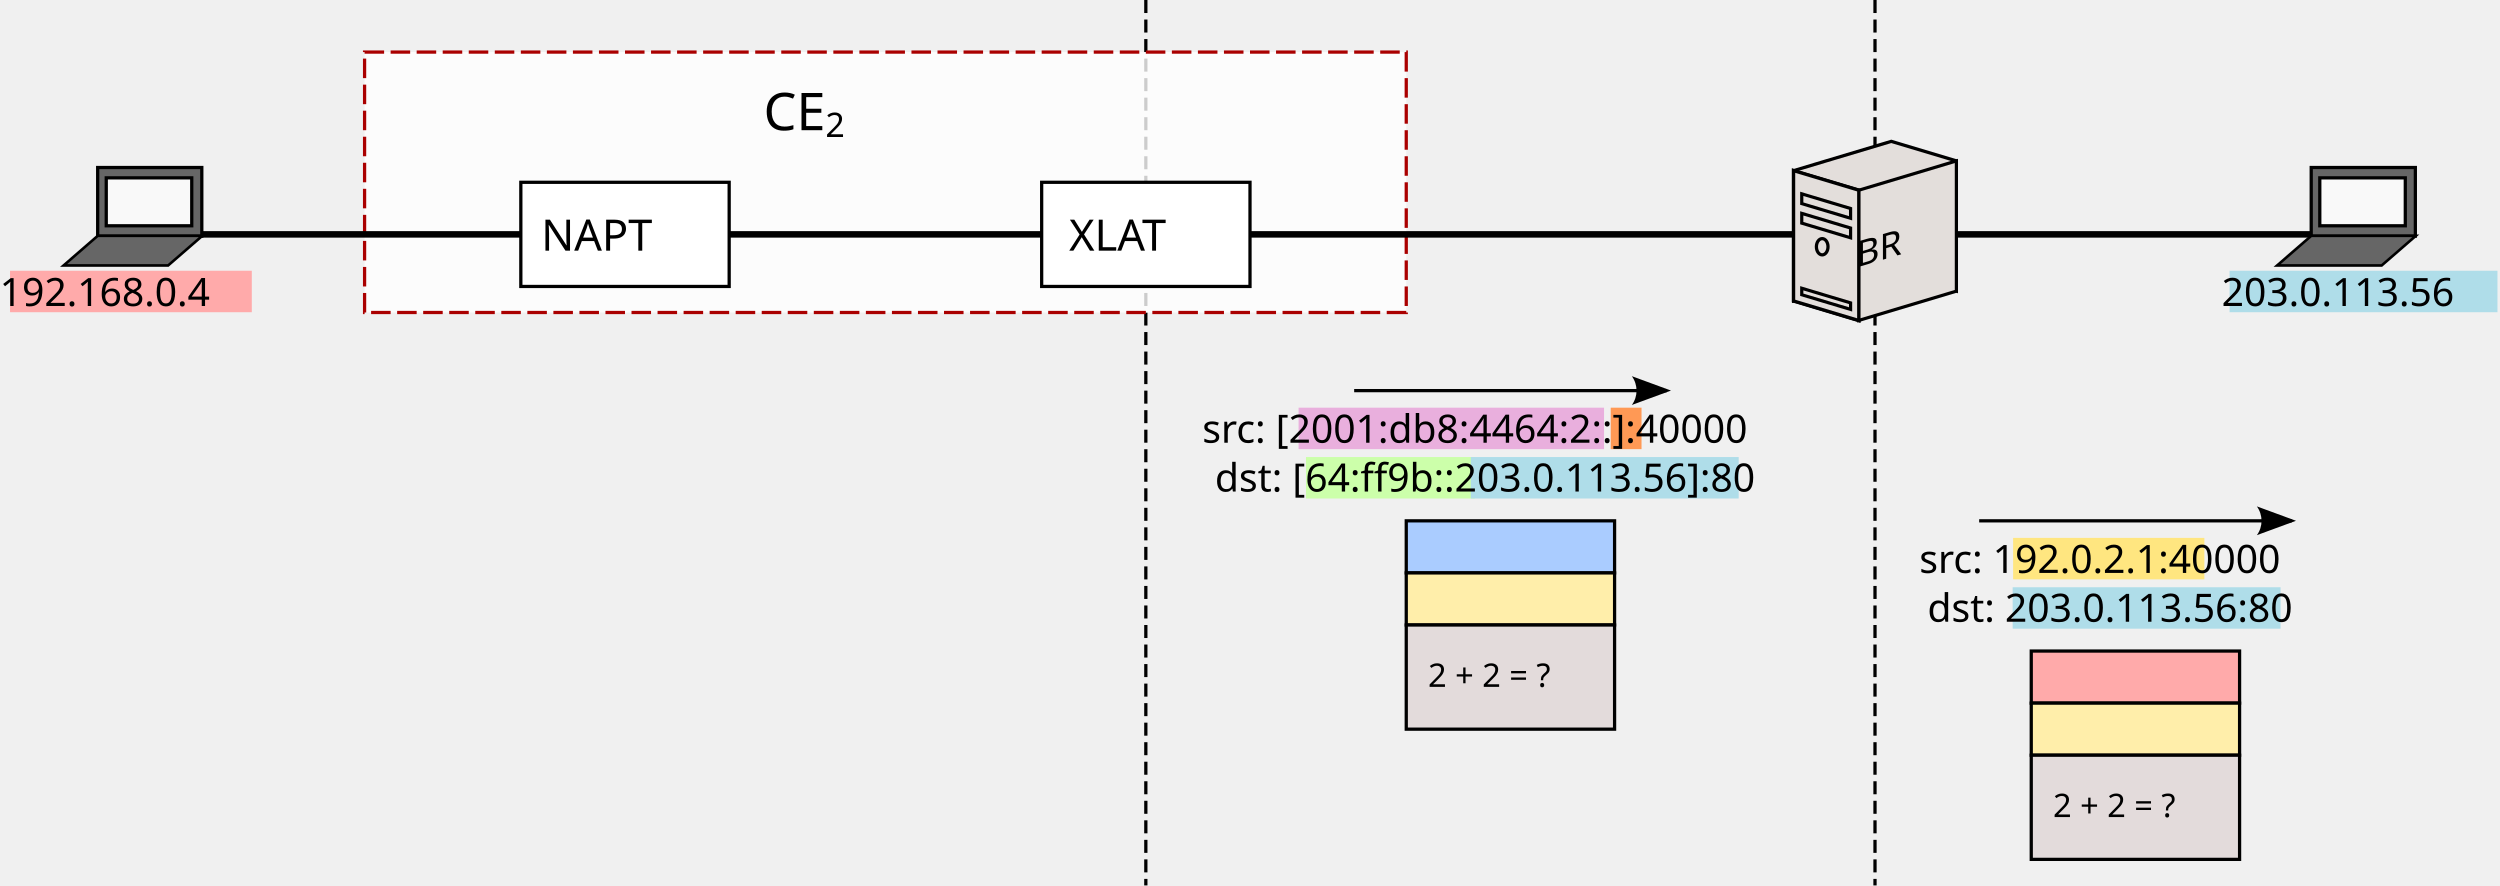
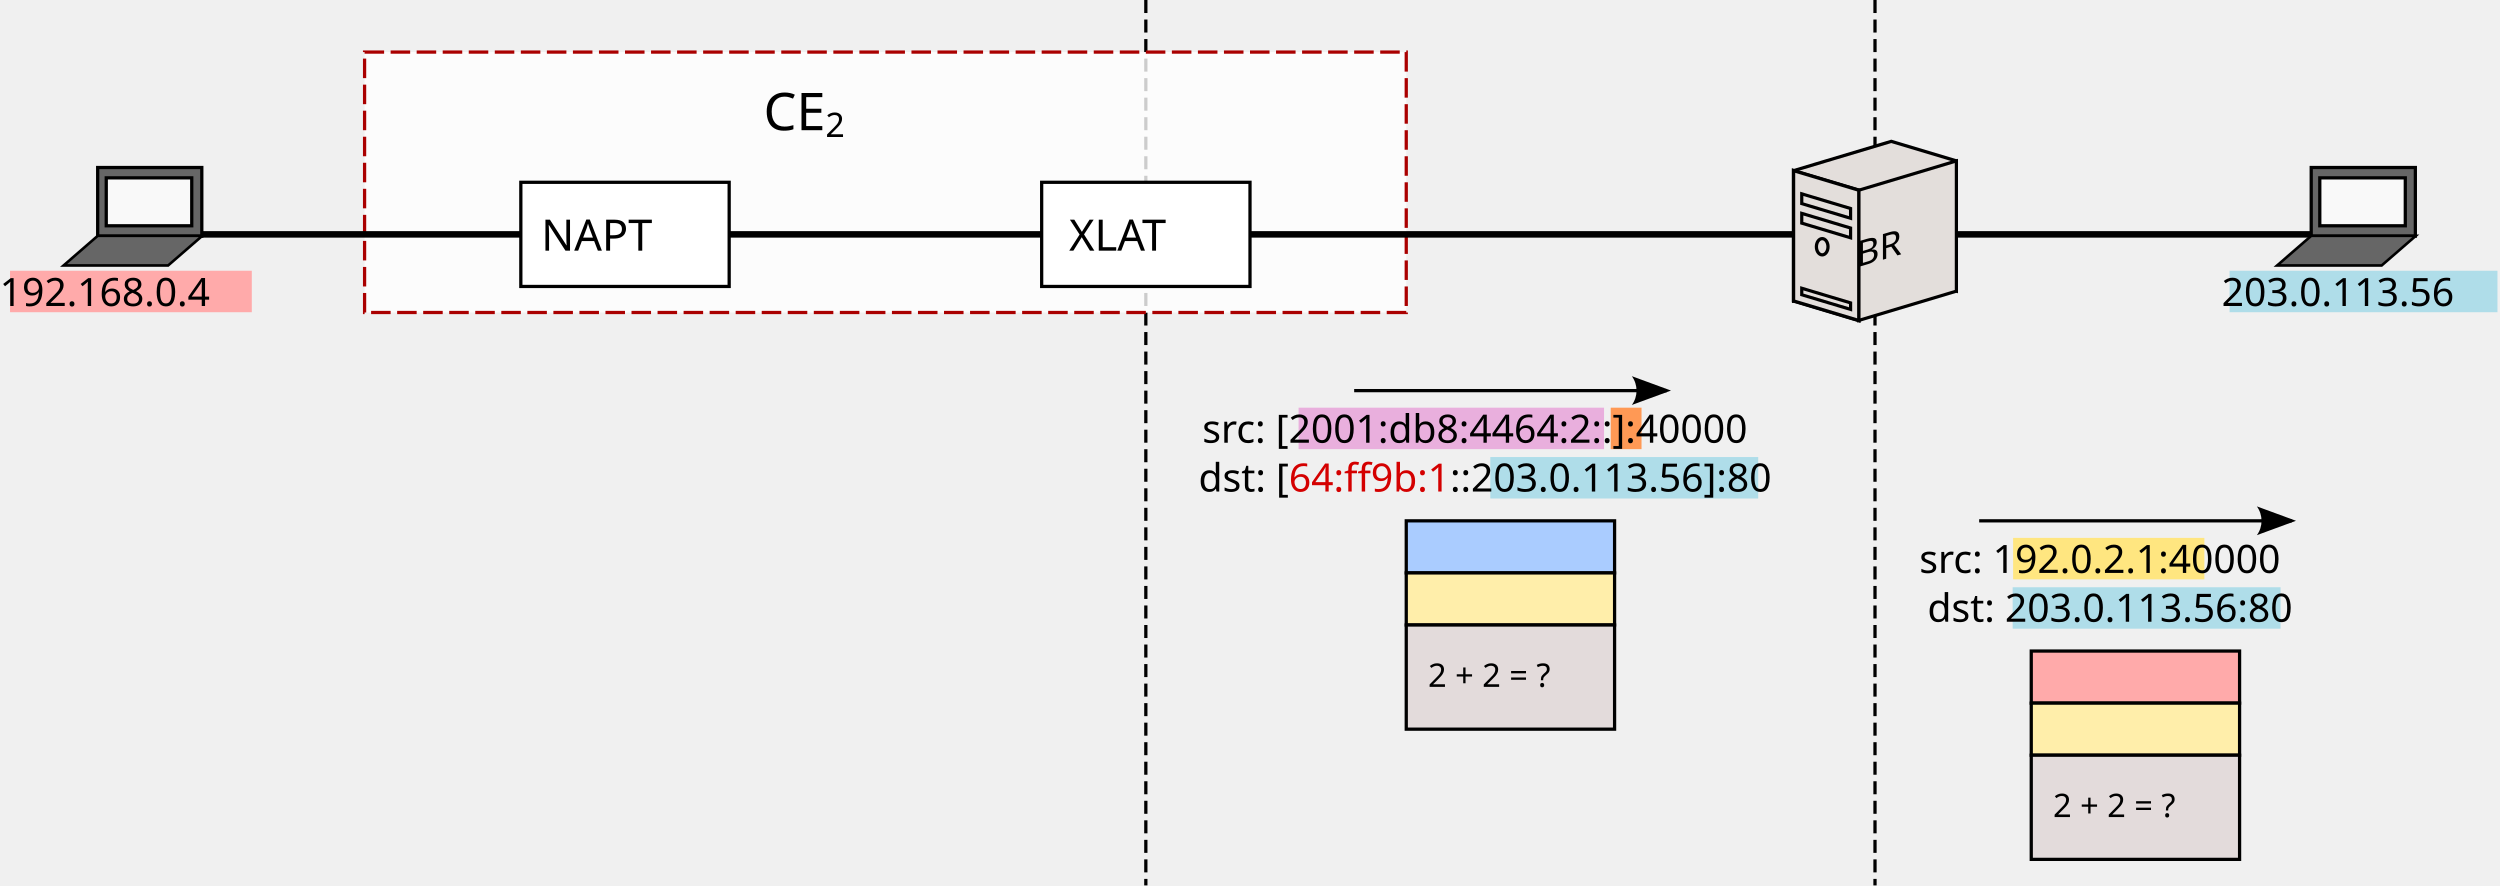
<svg xmlns="http://www.w3.org/2000/svg" xmlns:xlink="http://www.w3.org/1999/xlink" width="768" height="272" id="svg2" version="1.1">
  <defs id="defs4">
    <marker orient="auto" refY="0" refX="0" id="Arrow2Lend" style="overflow:visible">
      <path id="path4784" style="fill-rule:evenodd;stroke-width:0.625;stroke-linejoin:round" d="M 8.719,4.034 -2.207,0.016 8.719,-4.002 c -1.745,2.372 -1.735,5.617 -6e-7,8.035 z" transform="matrix(-1.1,0,0,-1.1,-1.1,0)" />
    </marker>
  </defs>
  <g id="layer1" transform="translate(0,-860.3622)" style="display:inline">
    <rect style="display:inline;fill:#ffaaaa;stroke:none;stroke-dasharray:4, 2" id="rect905" width="74.271" height="12.738" x="3.08" y="943.534" />
    <rect style="display:inline;fill:#afdde9;stroke:none;stroke-dasharray:4, 2" id="rect1010" width="82.298" height="12.738" x="684.923" y="943.534" />
    <path style="fill:none;stroke:#000000;stroke-width:1;stroke-linecap:butt;stroke-linejoin:miter;stroke-miterlimit:4;stroke-dasharray:4, 2;stroke-dashoffset:0;stroke-opacity:1" d="M 576,860.362 V 1132.362" id="path1014" />
    <path style="fill:none;stroke:#000000;stroke-width:1;stroke-linecap:butt;stroke-linejoin:miter;stroke-miterlimit:4;stroke-dasharray:4, 2;stroke-dashoffset:0;stroke-opacity:1" d="M 352,860.362 V 1132.362" id="path3076" />
    <rect style="fill:#ffffff;fill-opacity:0.8;stroke:#aa0000;stroke-width:1;stroke-miterlimit:4;stroke-dasharray:6, 2;stroke-dashoffset:0" id="rect1047" width="320" height="80" x="112" y="876.362" />
    <path style="fill:none;stroke:#000000;stroke-width:2;stroke-linecap:butt;stroke-linejoin:miter;stroke-miterlimit:4;stroke-dasharray:none;stroke-opacity:1" d="M 48,932.362 H 720" id="path3823" />
    <g id="g3141" style="display:inline" transform="matrix(0.7270794,0,0,0.7270794,10.00957,120.8574)">
      <rect style="fill:#666666;stroke:#000000;stroke-width:1.375;stroke-miterlimit:4;stroke-dasharray:none" id="rect3143" width="44" height="29" x="27.5" y="163.5" transform="translate(0,924.3622)" />
      <rect style="fill:#666666;stroke:#000000;stroke-width:1.699;stroke-miterlimit:4;stroke-dasharray:none" id="rect3145" width="44.176" height="19.089" x="1313.716" y="1703.361" transform="matrix(1,0,-0.7551013,0.6556081,0,0)" />
      <rect transform="translate(0,924.3622)" style="fill:#f9f9f9;stroke:#000000;stroke-width:1.375;stroke-miterlimit:4;stroke-dasharray:none" id="rect3147" width="36.125" height="20.25" x="31.125" y="167.875" />
    </g>
    <use x="0" y="0" xlink:href="#g3141" id="use3051" transform="translate(680)" width="512" height="256" />
    <flowRoot xml:space="preserve" id="flowRoot3068" style="font-style:normal;font-weight:normal;line-height:0.01%;font-family:sans-serif;letter-spacing:0px;word-spacing:0px;fill:#000000;fill-opacity:1;stroke:none" transform="translate(0,796.3622)">
      <flowRegion id="flowRegion3070" style="font-family:sans-serif">
        <rect id="rect3072" width="198.741" height="116.942" x="13.33" y="-59.077" />
      </flowRegion>
      <flowPara id="flowPara3074" style="font-size:12px;line-height:1.25;font-family:sans-serif"> </flowPara>
    </flowRoot>
    <g id="g942" transform="translate(246.4277,-14.98989)">
      <path style="display:inline;fill:#e3dedb;stroke:#000000;stroke-width:1;stroke-miterlimit:4;stroke-dasharray:none;stroke-dashoffset:0;stroke-opacity:1" d="m 334.572,918.777 -30,9 v 40 l 30,-9 20,6 v -40 z" id="path3046" />
      <rect style="display:inline;fill:#ffe680;stroke:#000000;stroke-width:1.17;stroke-miterlimit:4;stroke-dasharray:none;stroke-dashoffset:0;stroke-opacity:1" id="rect3048" width="20.881" height="40" x="317.983" y="836.418" transform="matrix(0.9578263,0.2873479,0,1,0,0)" />
      <rect transform="matrix(0.9578263,-0.2873479,0,1,0,0)" y="1031.162" x="338.863" height="40" width="31.321" id="rect3050" style="display:inline;fill:#e3dedb;stroke:#000000;stroke-width:1.022;stroke-miterlimit:4;stroke-dasharray:none;stroke-dashoffset:0;stroke-opacity:1" />
      <rect transform="matrix(0.9578263,0.2873479,0,1,0,0)" y="836.418" x="317.983" height="40" width="20.881" id="rect3052" style="display:inline;fill:#e3dedb;stroke:#000000;stroke-width:1.022;stroke-miterlimit:4;stroke-dasharray:none;stroke-dashoffset:0;stroke-opacity:1" />
      <rect style="display:inline;fill:none;stroke:#000000;stroke-width:1.022;stroke-miterlimit:4;stroke-dasharray:none;stroke-dashoffset:0;stroke-opacity:1" id="rect3054" width="15.66" height="3" x="320.593" y="842.78" transform="matrix(0.9578263,0.2873479,0,1,0,0)" />
      <rect transform="matrix(0.9578263,0.2873479,0,1,0,0)" y="848.78" x="320.593" height="3" width="15.66" id="rect3056" style="display:inline;fill:none;stroke:#000000;stroke-width:1.022;stroke-miterlimit:4;stroke-dasharray:none;stroke-dashoffset:0;stroke-opacity:1" />
      <rect style="display:inline;fill:none;stroke:#000000;stroke-width:1.022;stroke-miterlimit:4;stroke-dasharray:none;stroke-dashoffset:0;stroke-opacity:1" id="rect3058" width="15.66" height="2" x="320.593" y="871.78" transform="matrix(0.9578263,0.2873479,0,1,0,0)" />
      <ellipse style="fill:none;stroke:#000000;stroke-width:1;stroke-miterlimit:4;stroke-dasharray:none;stroke-dashoffset:0;stroke-opacity:1" id="path3060" cx="313.355" cy="951.152" rx="1.783" ry="2.5" />
    </g>
    <text id="text3039-9" y="1111.224" x="585.024" style="font-style:normal;font-weight:normal;line-height:0%;font-family:sans-serif;text-align:center;letter-spacing:0px;word-spacing:0px;text-anchor:middle;display:inline;fill:#000000;fill-opacity:1;stroke:none" xml:space="preserve" transform="skewY(-16.47662)">
      <tspan y="1111.224" x="585.024" id="tspan3041-0" style="font-size:11px;line-height:1.25;font-family:sans-serif;text-align:center;text-anchor:middle">BR</tspan>
    </text>
    <rect style="fill:#ffffff;fill-opacity:1;stroke:#000000;stroke-width:1;stroke-miterlimit:4;stroke-dasharray:none" id="rect983" width="64" height="32" x="160" y="916.362" />
    <text xml:space="preserve" style="font-size:13.333px;line-height:1.25;font-family:sans-serif;text-align:center;text-anchor:middle" x="192" y="937.362" id="text991">
      <tspan id="tspan989" x="192" y="937.362">NAPT</tspan>
    </text>
    <rect style="fill:#ffffff;fill-opacity:1;stroke:#000000;stroke-width:1;stroke-miterlimit:4;stroke-dasharray:none" id="rect993" width="64" height="32" x="320" y="916.362" />
    <text xml:space="preserve" style="font-size:13.333px;line-height:1.25;font-family:sans-serif;text-align:center;text-anchor:middle" x="352" y="937.362" id="text997">
      <tspan id="tspan995" x="352" y="937.362">XLAT</tspan>
    </text>
    <text xml:space="preserve" style="font-size:16px;line-height:1.25;font-family:sans-serif;text-align:center;text-anchor:middle" x="272" y="900.362" id="text1051">
      <tspan id="tspan1049" x="272" y="900.362">CE<tspan style="font-size:65%;baseline-shift:sub" id="tspan888">2</tspan>
      </tspan>
    </text>
    <text xml:space="preserve" style="font-style:normal;font-weight:normal;line-height:0%;font-family:sans-serif;text-align:center;letter-spacing:0px;word-spacing:0px;text-anchor:middle;display:inline;fill:#000000;fill-opacity:1;stroke:none" x="40" y="954.362" id="text4233-3">
      <tspan x="40" y="954.362" id="tspan3075-7" style="font-size:12px;line-height:1.25;font-family:sans-serif">192.168.0.4</tspan>
    </text>
    <text xml:space="preserve" style="font-style:normal;font-weight:normal;line-height:0%;font-family:sans-serif;text-align:center;letter-spacing:0px;word-spacing:0px;text-anchor:middle;display:inline;fill:#000000;fill-opacity:1;stroke:none" x="726" y="954.362" id="text4233-3-5">
      <tspan x="726" y="954.362" id="tspan3075-7-3" style="font-size:12px;line-height:1.25;font-family:sans-serif">203.0.113.56</tspan>
    </text>
  </g>
  <g id="layer4" style="display:inline">
-     <rect style="display:inline;fill:#ccffaa;stroke:none;stroke-dasharray:4, 2" id="use1035" width="51.865" height="12.738" x="401.199" y="140.399" />
-     <use x="0" y="0" xlink:href="#rect1010" id="use1027" transform="translate(-233.0978,-803.1353)" width="100%" height="100%" style="display:inline" />
+     <use x="0" y="0" xlink:href="#rect1010" id="use1027" transform="translate(-227.0978,-803.1353)" width="100%" height="100%" style="display:inline" />
    <rect style="display:inline;fill:#e9afdd;stroke:none;stroke-dasharray:4, 2" id="rect1039" width="93.838" height="12.738" x="398.927" y="125.238" />
    <rect style="display:inline;fill:#ff9955;stroke:none;stroke-dasharray:4, 2" id="rect1041" width="9.468" height="12.738" x="494.81" y="125.238" />
    <text xml:space="preserve" style="font-style:normal;font-weight:normal;line-height:0%;font-family:sans-serif;text-align:center;letter-spacing:0px;word-spacing:0px;text-anchor:middle;display:inline;fill:#000000;fill-opacity:1;stroke:none" x="464" y="136" id="text985">
      <tspan x="464" y="136" id="tspan981" style="font-size:12px;line-height:1.25;font-family:sans-serif">src: [2001:db8:4464:2::]:40000</tspan>
-       <tspan x="464" y="151" id="tspan983" style="font-size:12px;line-height:1.25;font-family:sans-serif">dst: [64:ff9b::203.0.113.56]:80</tspan>
+       <tspan x="464" y="151" id="tspan983" style="font-size:12px;line-height:1.25;font-family:sans-serif">dst: [<tspan style="fill:#d40000;fill-opacity:1" id="tspan907">64:ff9b:1</tspan>::203.0.113.56]:80</tspan>
    </text>
    <path style="display:inline;fill:none;stroke:#000000;stroke-width:1;stroke-linecap:butt;stroke-linejoin:miter;stroke-miterlimit:4;stroke-dasharray:none;stroke-opacity:1;marker-end:url(#Arrow2Lend)" d="m 416,120 h 96" id="use1700" />
    <g id="g1192" transform="translate(32,-668.3622)" style="display:inline">
      <rect style="fill:#aaccff;fill-opacity:1;stroke:#000000;stroke-width:1;stroke-linecap:square;stroke-miterlimit:4;stroke-dasharray:none" id="rect1078" width="64" height="16" x="400" y="828.362" />
      <rect style="fill:#ffeeaa;fill-opacity:1;stroke:#000000;stroke-width:1;stroke-linecap:square;stroke-miterlimit:4;stroke-dasharray:none" id="rect1080" width="64" height="16" x="400" y="844.362" />
      <rect style="fill:#e3dbdb;fill-opacity:1;stroke:#000000;stroke-width:1;stroke-linecap:square;stroke-miterlimit:4;stroke-dasharray:none" id="rect1082" width="64" height="32" x="400" y="860.362" />
    </g>
    <text xml:space="preserve" style="font-size:10px;line-height:1.25;font-family:sans-serif;text-align:center;letter-spacing:0px;text-anchor:middle" x="464" y="211" id="text904">
      <tspan id="tspan902" x="464" y="211">2 + 2 = ?</tspan>
    </text>
  </g>
  <g id="layer5" style="display:inline">
    <use x="0" y="0" xlink:href="#rect1010" id="use1029" transform="translate(-66.6334,-763.1353)" width="100%" height="100%" style="display:inline" />
    <rect style="display:inline;fill:#ffe680;stroke:none;stroke-dasharray:4, 2" id="use1033" width="58.756" height="12.738" x="618.429" y="165.238" />
    <text xml:space="preserve" style="font-style:normal;font-weight:normal;line-height:0%;font-family:sans-serif;text-align:center;letter-spacing:0px;word-spacing:0px;text-anchor:middle;display:inline;fill:#000000;fill-opacity:1;stroke:none" x="656" y="176" id="text998">
      <tspan x="656" y="176" id="tspan994" style="font-size:12px;line-height:1.25;font-family:sans-serif">src: 192.0.2.1:40000</tspan>
      <tspan x="656" y="191" id="tspan996" style="font-size:12px;line-height:1.25;font-family:sans-serif">dst: 203.0.113.56:80</tspan>
    </text>
    <path style="display:inline;fill:none;stroke:#000000;stroke-width:1;stroke-linecap:butt;stroke-linejoin:miter;stroke-miterlimit:4;stroke-dasharray:none;stroke-opacity:1;marker-end:url(#Arrow2Lend)" d="m 608,160 h 96" id="use1702" />
    <g id="use1257" transform="translate(452,-580.3622)" style="display:inline">
      <rect style="fill:#ffaaaa;fill-opacity:1;stroke:#000000;stroke-width:1;stroke-linecap:square;stroke-miterlimit:4;stroke-dasharray:none" id="rect2974" width="64" height="16" x="172" y="780.362" />
      <rect style="fill:#ffeeaa;fill-opacity:1;stroke:#000000;stroke-width:1;stroke-linecap:square;stroke-miterlimit:4;stroke-dasharray:none" id="rect2976" width="64" height="16" x="172" y="796.362" />
      <rect style="fill:#e3dbdb;fill-opacity:1;stroke:#000000;stroke-width:1;stroke-linecap:square;stroke-miterlimit:4;stroke-dasharray:none" id="rect2978" width="64" height="32" x="172" y="812.362" />
    </g>
    <text xml:space="preserve" style="font-size:10px;line-height:1.25;font-family:sans-serif;text-align:center;letter-spacing:0px;text-anchor:middle;display:inline" x="656" y="251" id="text908">
      <tspan id="tspan906" x="656" y="251">2 + 2 = ?</tspan>
    </text>
  </g>
</svg>
